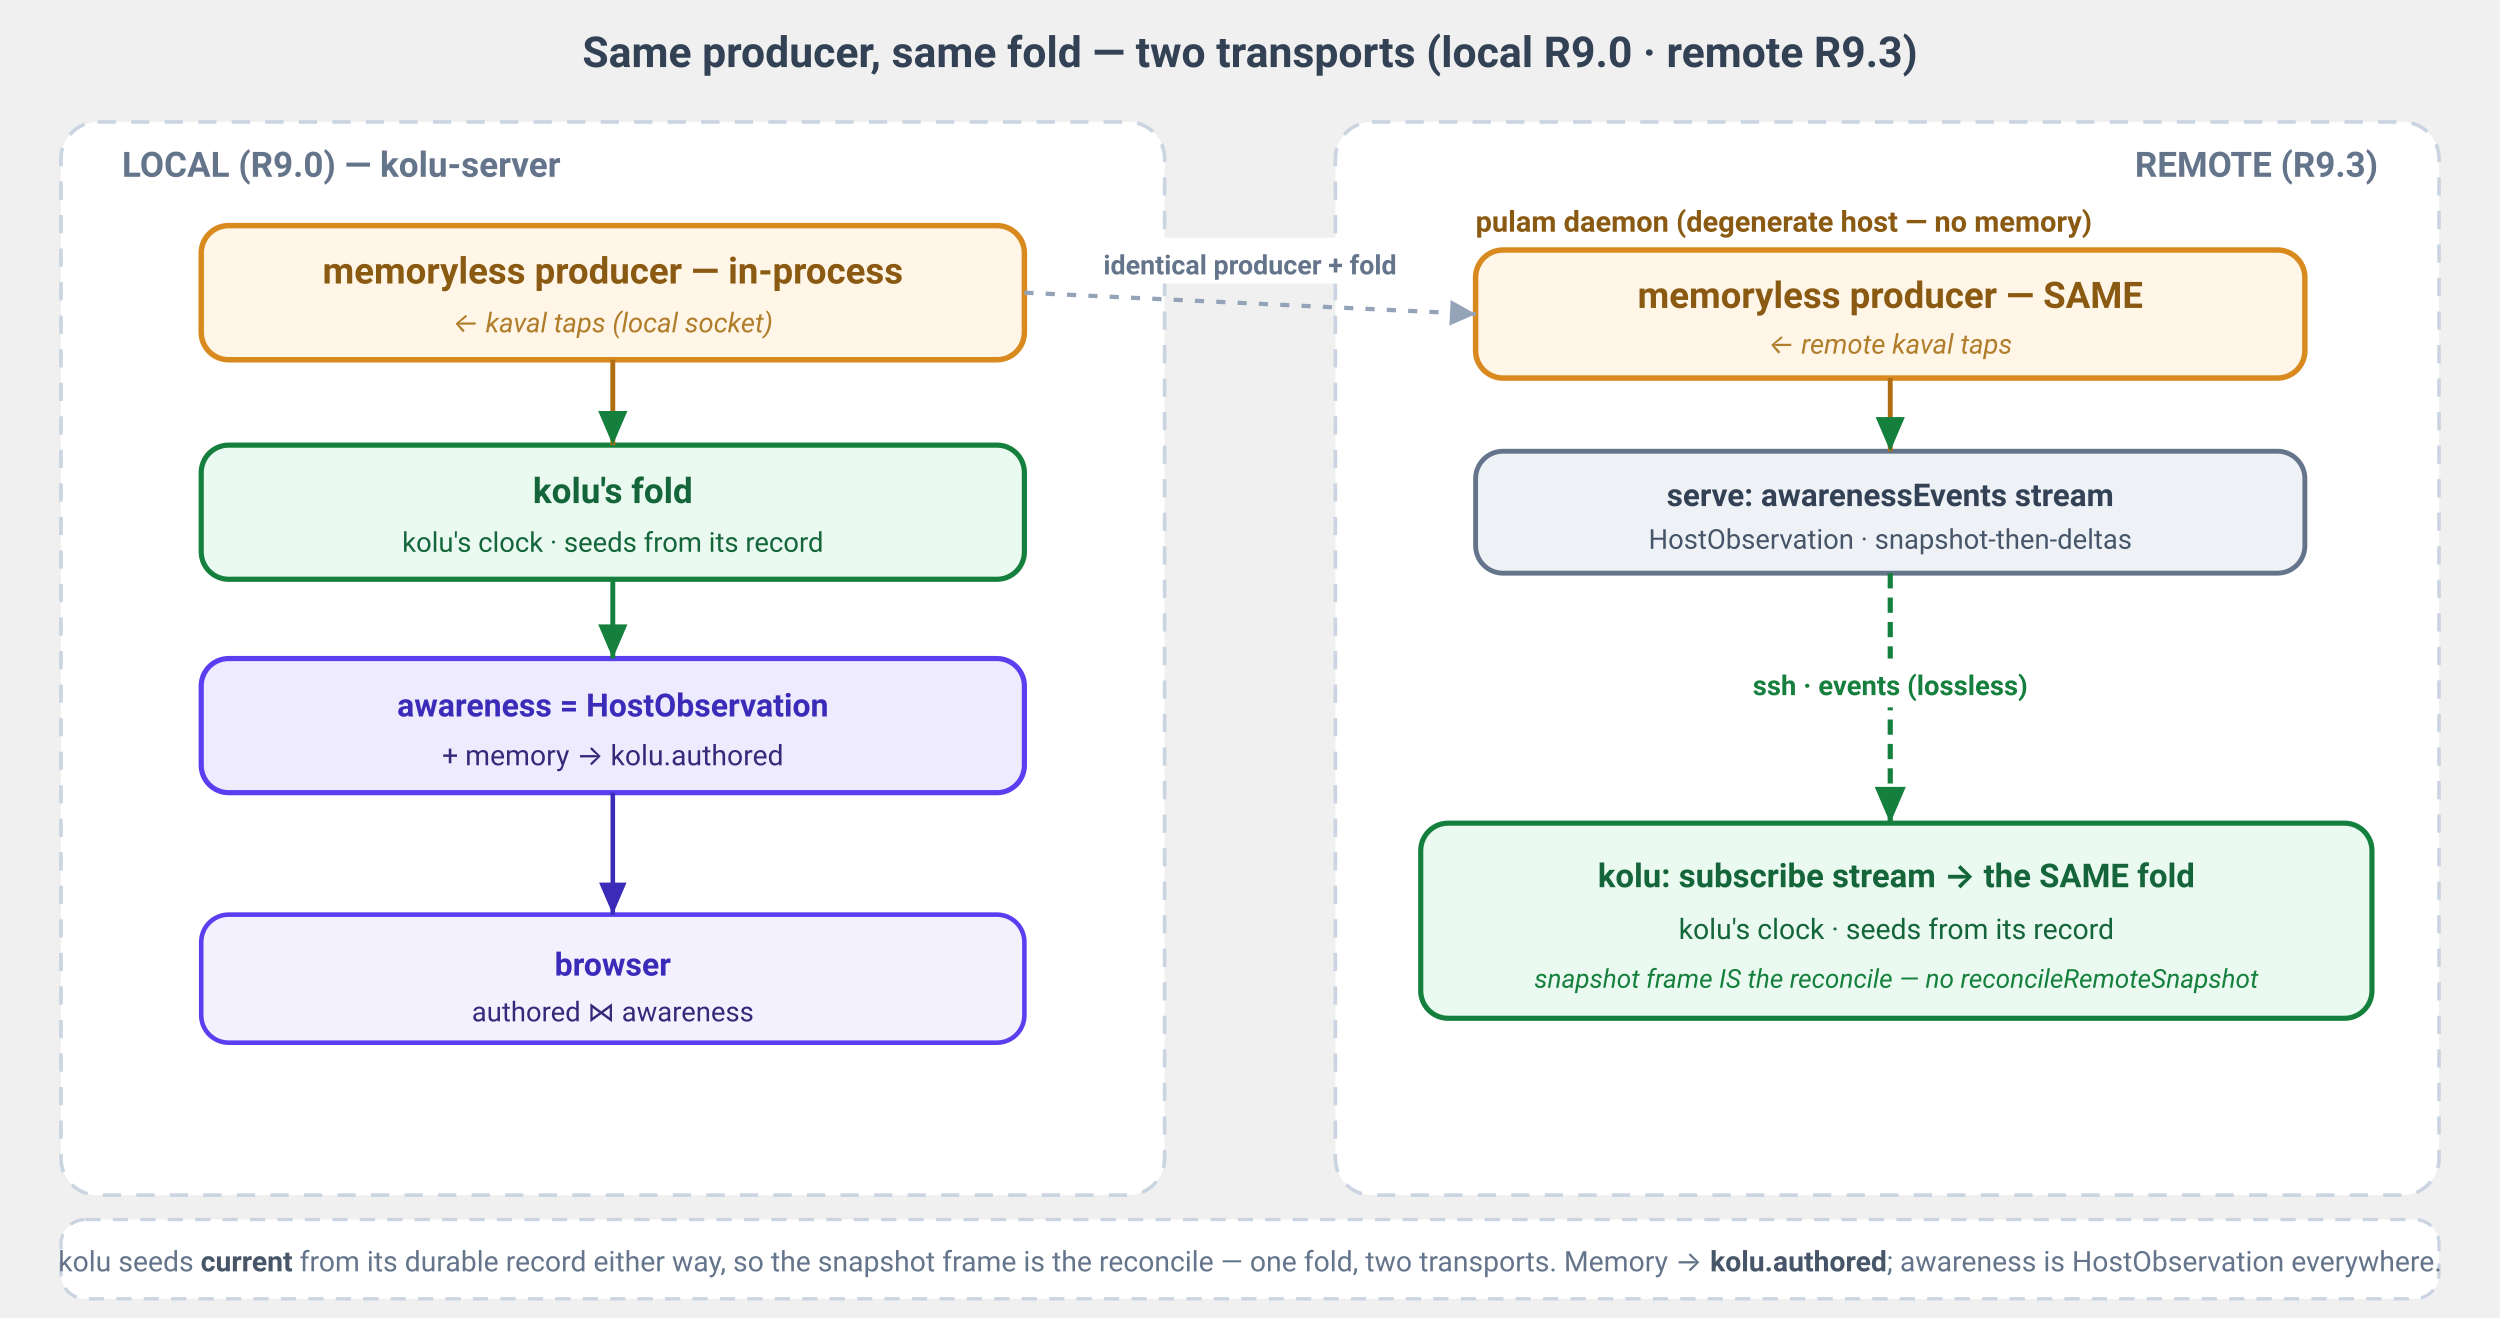
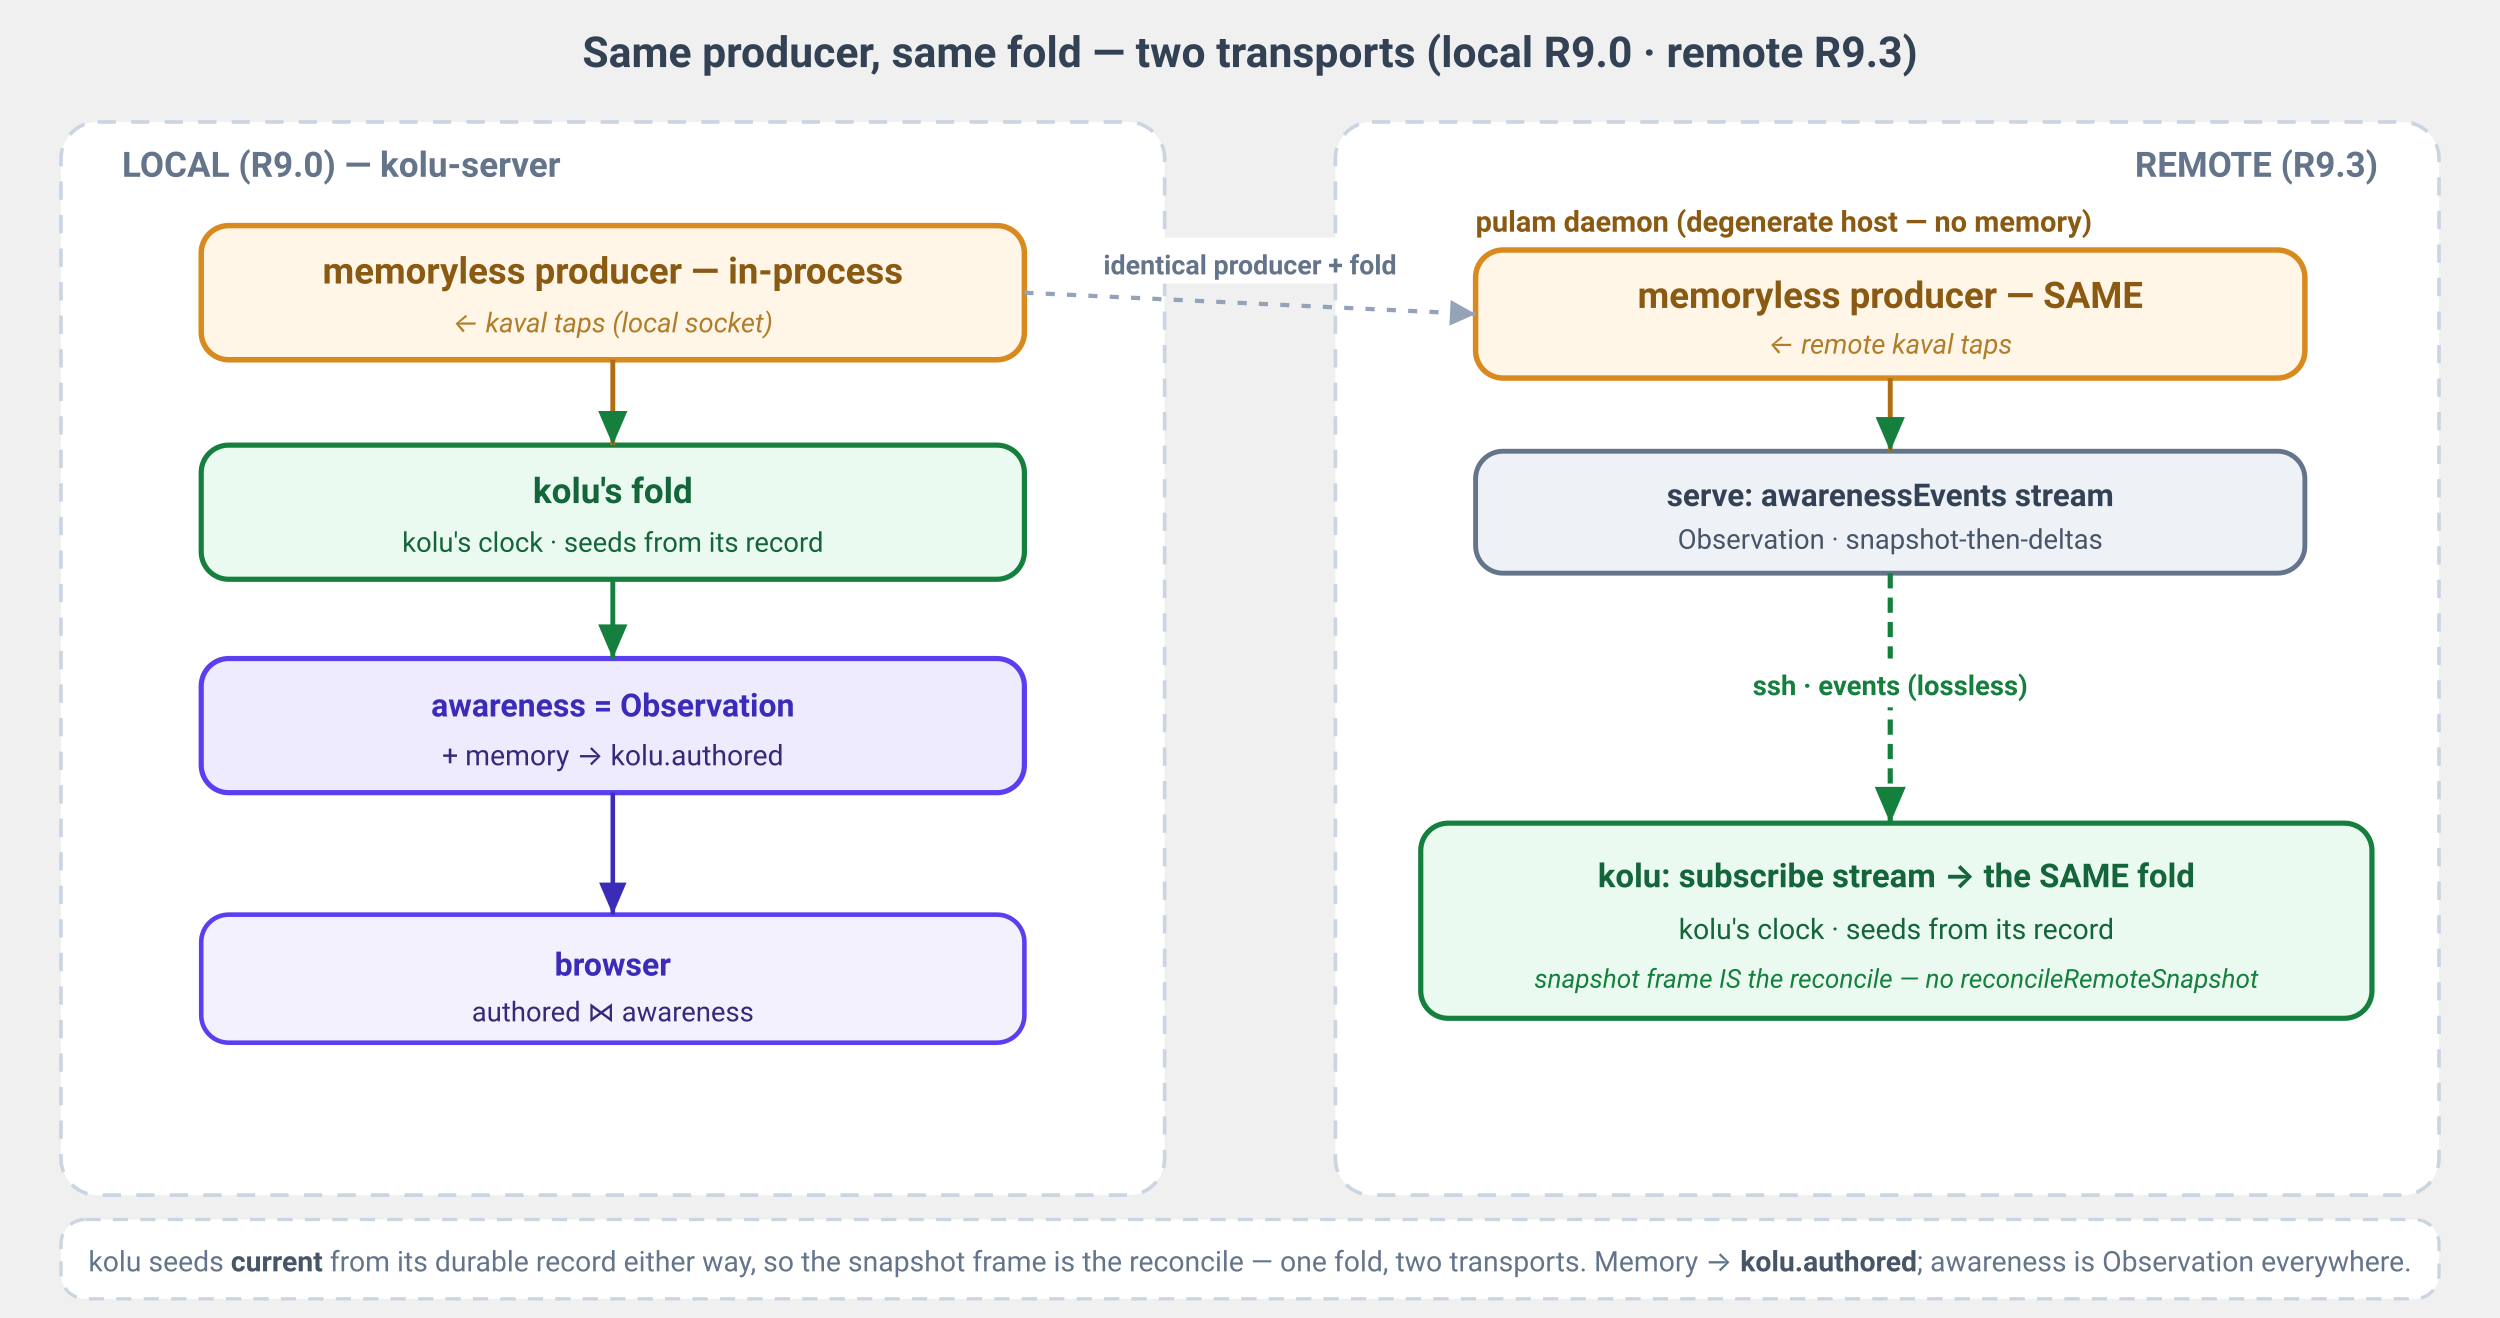
<svg xmlns="http://www.w3.org/2000/svg" viewBox="0 0 820 432" font-family="ui-sans-serif,system-ui,-apple-system,Segoe UI,Roboto,sans-serif">
  <defs>
    <marker id="b" markerWidth="9" markerHeight="9" refX="7" refY="3" orient="auto">
      <path d="M0,0 L7,3 L0,6 Z" fill="#3a2bb8" />
    </marker>
    <marker id="g" markerWidth="9" markerHeight="9" refX="7" refY="3" orient="auto">
      <path d="M0,0 L7,3 L0,6 Z" fill="#15803d" />
    </marker>
    <marker id="s" markerWidth="8" markerHeight="8" refX="6" refY="3" orient="auto">
      <path d="M0,0 L6,3 L0,6 Z" fill="#94a3b8" />
    </marker>
  </defs>
  <text x="410" y="22" text-anchor="middle" font-size="14" font-weight="700" fill="#334155">Same producer, same fold — two transports (local R9.0 · remote R9.3)</text>
  <rect x="20" y="40" width="362" height="352" rx="12" fill="#ffffff" stroke="#cbd5e1" stroke-width="1.2" stroke-dasharray="6 5" />
  <text x="40" y="58" font-size="11.5" font-weight="700" fill="#64748b">LOCAL (R9.0) — kolu-server</text>
  <rect x="66" y="74" width="270" height="44" rx="9" fill="#fff6e8" stroke="#d98a1f" stroke-width="1.8" />
  <text x="201" y="93" text-anchor="middle" font-size="12" font-weight="700" fill="#8a5a12">memoryless producer — in-process</text>
  <text x="201" y="109" text-anchor="middle" font-size="9" font-style="italic" fill="#b07d2a">← kaval taps (local socket)</text>
  <rect x="66" y="146" width="270" height="44" rx="9" fill="#eafaf0" stroke="#15803d" stroke-width="1.7" />
  <text x="201" y="165" text-anchor="middle" font-size="11.5" font-weight="700" fill="#14663a">kolu's fold</text>
  <text x="201" y="181" text-anchor="middle" font-size="9" fill="#14663a">kolu's clock · seeds from its record</text>
  <rect x="66" y="216" width="270" height="44" rx="9" fill="#efebff" stroke="#5a3ff0" stroke-width="1.7" />
-   <text x="201" y="235" text-anchor="middle" font-size="10.5" font-weight="700" fill="#3a2bb8">awareness = HostObservation</text>
+   <text x="201" y="235" text-anchor="middle" font-size="10.5" font-weight="700" fill="#3a2bb8">awareness = Observation</text>
  <text x="201" y="251" text-anchor="middle" font-size="9.3" fill="#352a7a">+ memory → kolu.authored</text>
  <rect x="66" y="300" width="270" height="42" rx="9" fill="#f4f1ff" stroke="#5a3ff0" stroke-width="1.5" />
  <text x="201" y="320" text-anchor="middle" font-size="10.5" font-weight="700" fill="#3a2bb8">browser</text>
  <text x="201" y="335" text-anchor="middle" font-size="9" fill="#352a7a">authored ⋈ awareness</text>
  <line x1="201" y1="118" x2="201" y2="146" stroke="#b06d12" stroke-width="1.6" marker-end="url(#g)" />
  <line x1="201" y1="190" x2="201" y2="216" stroke="#15803d" stroke-width="1.6" marker-end="url(#g)" />
  <line x1="201" y1="260" x2="201" y2="300" stroke="#3a2bb8" stroke-width="1.5" marker-end="url(#b)" />
  <rect x="438" y="40" width="362" height="352" rx="12" fill="#ffffff" stroke="#cbd5e1" stroke-width="1.2" stroke-dasharray="6 5" />
  <text x="780" y="58" text-anchor="end" font-size="11.5" font-weight="700" fill="#64748b">REMOTE (R9.3)</text>
  <text x="484" y="76" font-size="9.5" font-weight="700" fill="#8a5a12">pulam daemon (degenerate host — no memory)</text>
  <rect x="484" y="82" width="272" height="42" rx="9" fill="#fff6e8" stroke="#d98a1f" stroke-width="1.8" />
  <text x="620" y="101" text-anchor="middle" font-size="12" font-weight="700" fill="#8a5a12">memoryless producer — SAME</text>
  <text x="620" y="116" text-anchor="middle" font-size="9" font-style="italic" fill="#b07d2a">← remote kaval taps</text>
  <rect x="484" y="148" width="272" height="40" rx="9" fill="#eef2f7" stroke="#64748b" stroke-width="1.6" />
  <text x="620" y="166" text-anchor="middle" font-size="10.3" font-weight="700" fill="#334155">serve: awarenessEvents stream</text>
-   <text x="620" y="180" text-anchor="middle" font-size="9" fill="#475569">HostObservation · snapshot-then-deltas</text>
+   <text x="620" y="180" text-anchor="middle" font-size="9" fill="#475569">Observation · snapshot-then-deltas</text>
  <rect x="466" y="270" width="312" height="64" rx="9" fill="#eafaf0" stroke="#15803d" stroke-width="1.7" />
  <text x="622" y="291" text-anchor="middle" font-size="10.8" font-weight="700" fill="#14663a">kolu: subscribe stream → the SAME fold</text>
  <text x="622" y="308" text-anchor="middle" font-size="9.3" fill="#14663a">kolu's clock · seeds from its record</text>
  <text x="622" y="324" text-anchor="middle" font-size="8.6" font-style="italic" fill="#15803d">snapshot frame IS the reconcile — no reconcileRemoteSnapshot</text>
  <line x1="620" y1="124" x2="620" y2="148" stroke="#b06d12" stroke-width="1.6" marker-end="url(#g)" />
  <line x1="620" y1="188" x2="620" y2="270" stroke="#15803d" stroke-width="1.7" stroke-dasharray="5 3" marker-end="url(#g)" />
  <rect x="556" y="216" width="128" height="16" rx="3" fill="#fff" />
  <text x="620" y="228" text-anchor="middle" font-size="9" font-weight="700" fill="#15803d">ssh · events (lossless)</text>
  <line x1="336" y1="96" x2="484" y2="103" stroke="#94a3b8" stroke-width="1.4" stroke-dasharray="3 4" marker-end="url(#s)" />
  <rect x="350" y="78" width="120" height="15" rx="3" fill="#fff" />
  <text x="410" y="90" text-anchor="middle" font-size="8.8" font-weight="700" fill="#64748b">identical producer + fold</text>
  <rect x="20" y="400" width="780" height="26" rx="8" fill="#ffffff" stroke="#cbd5e1" stroke-width="1.1" stroke-dasharray="5 4" />
-   <text x="410" y="417" text-anchor="middle" font-size="9.3" fill="#64748b">kolu seeds <tspan font-weight="700" fill="#475569">current</tspan> from its durable record either way, so the snapshot frame is the reconcile — one fold, two transports. Memory → <tspan font-weight="700" fill="#475569">kolu.authored</tspan>; awareness is HostObservation everywhere.</text>
+   <text x="410" y="417" text-anchor="middle" font-size="9.3" fill="#64748b">kolu seeds <tspan font-weight="700" fill="#475569">current</tspan> from its durable record either way, so the snapshot frame is the reconcile — one fold, two transports. Memory → <tspan font-weight="700" fill="#475569">kolu.authored</tspan>; awareness is Observation everywhere.</text>
</svg>
